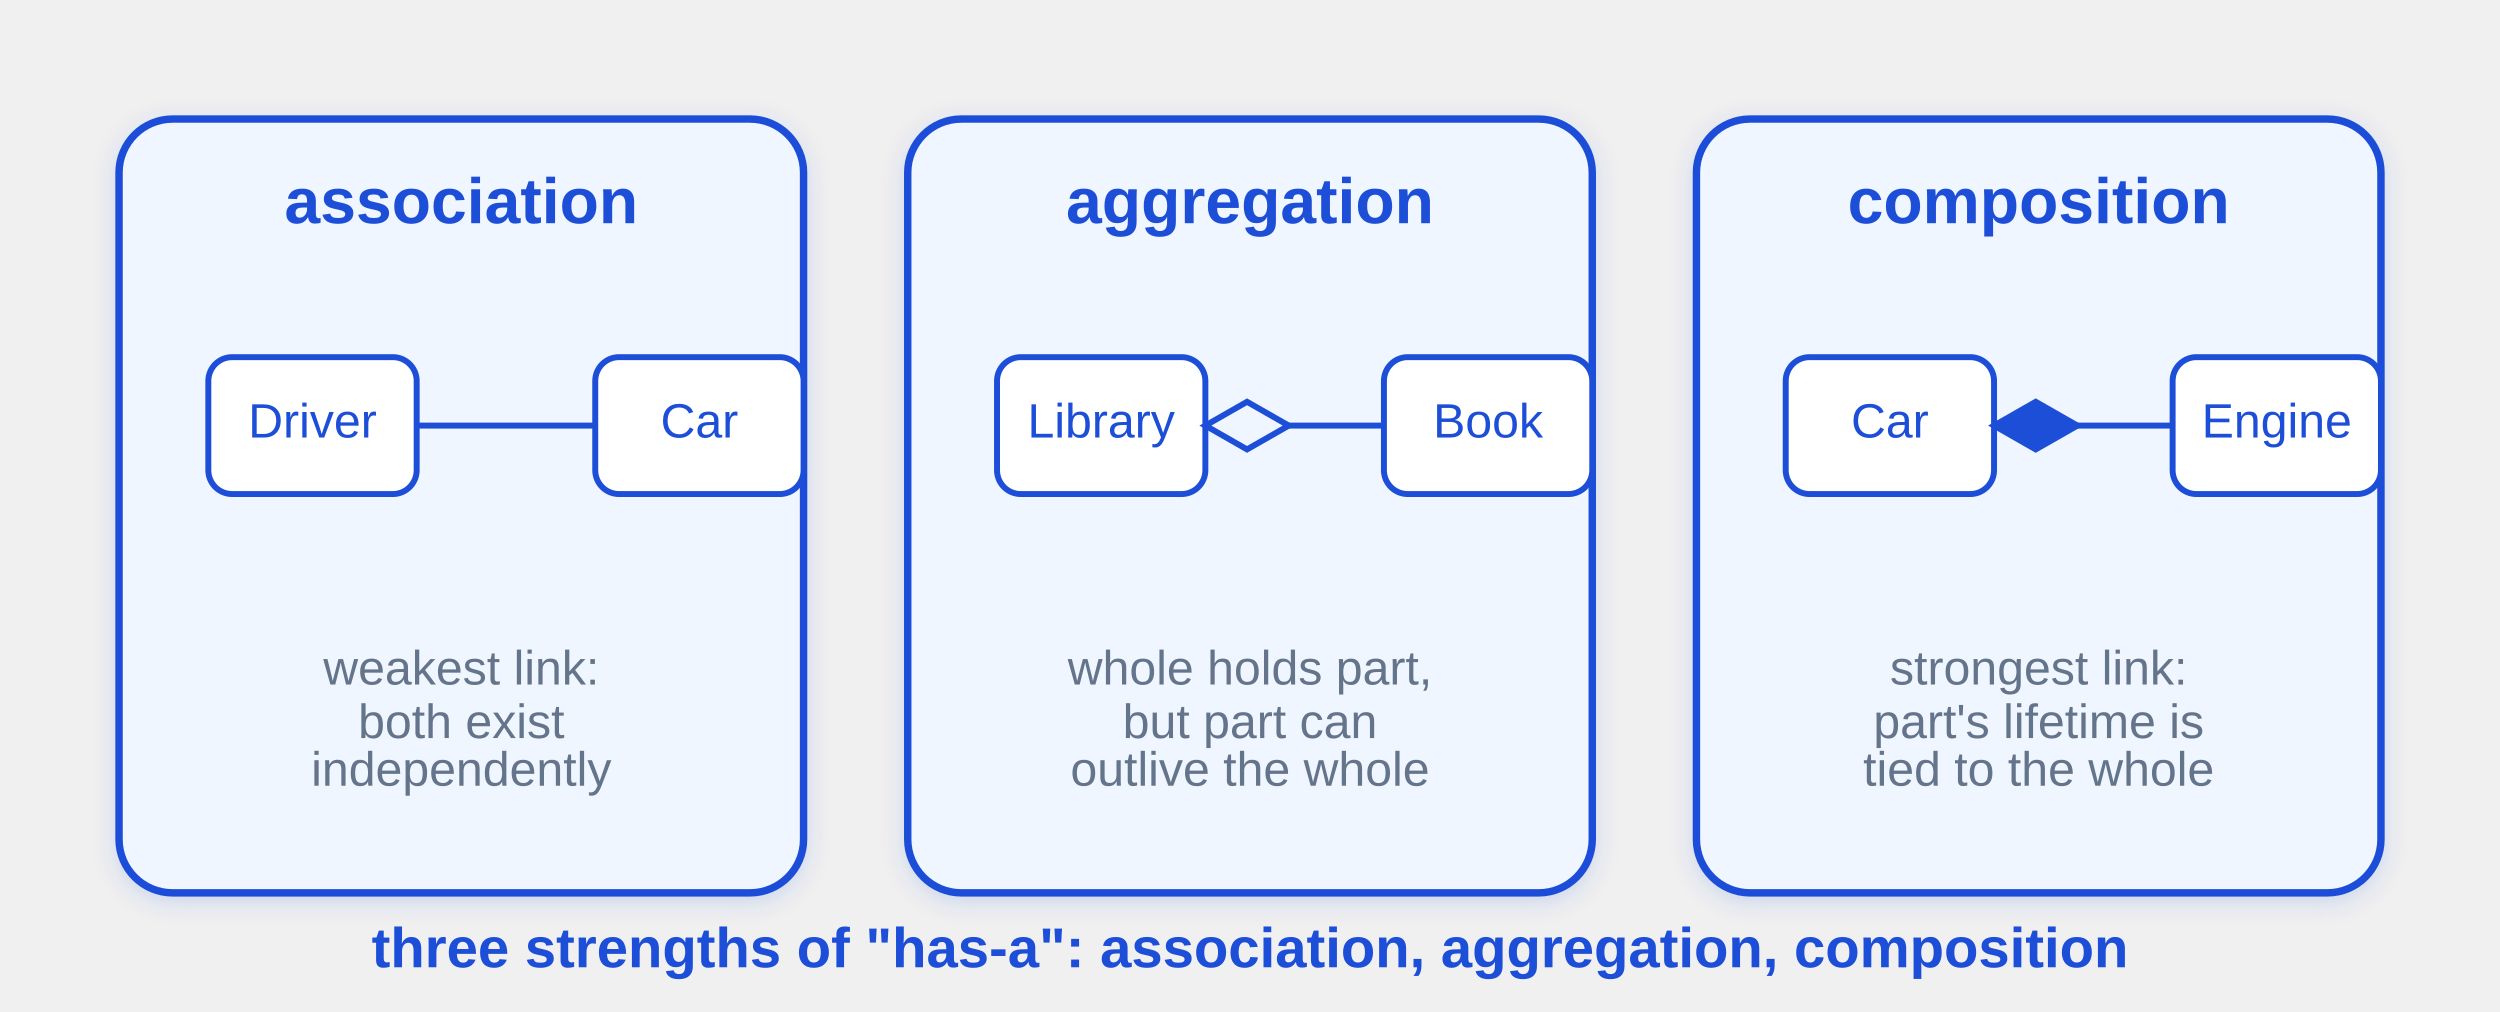
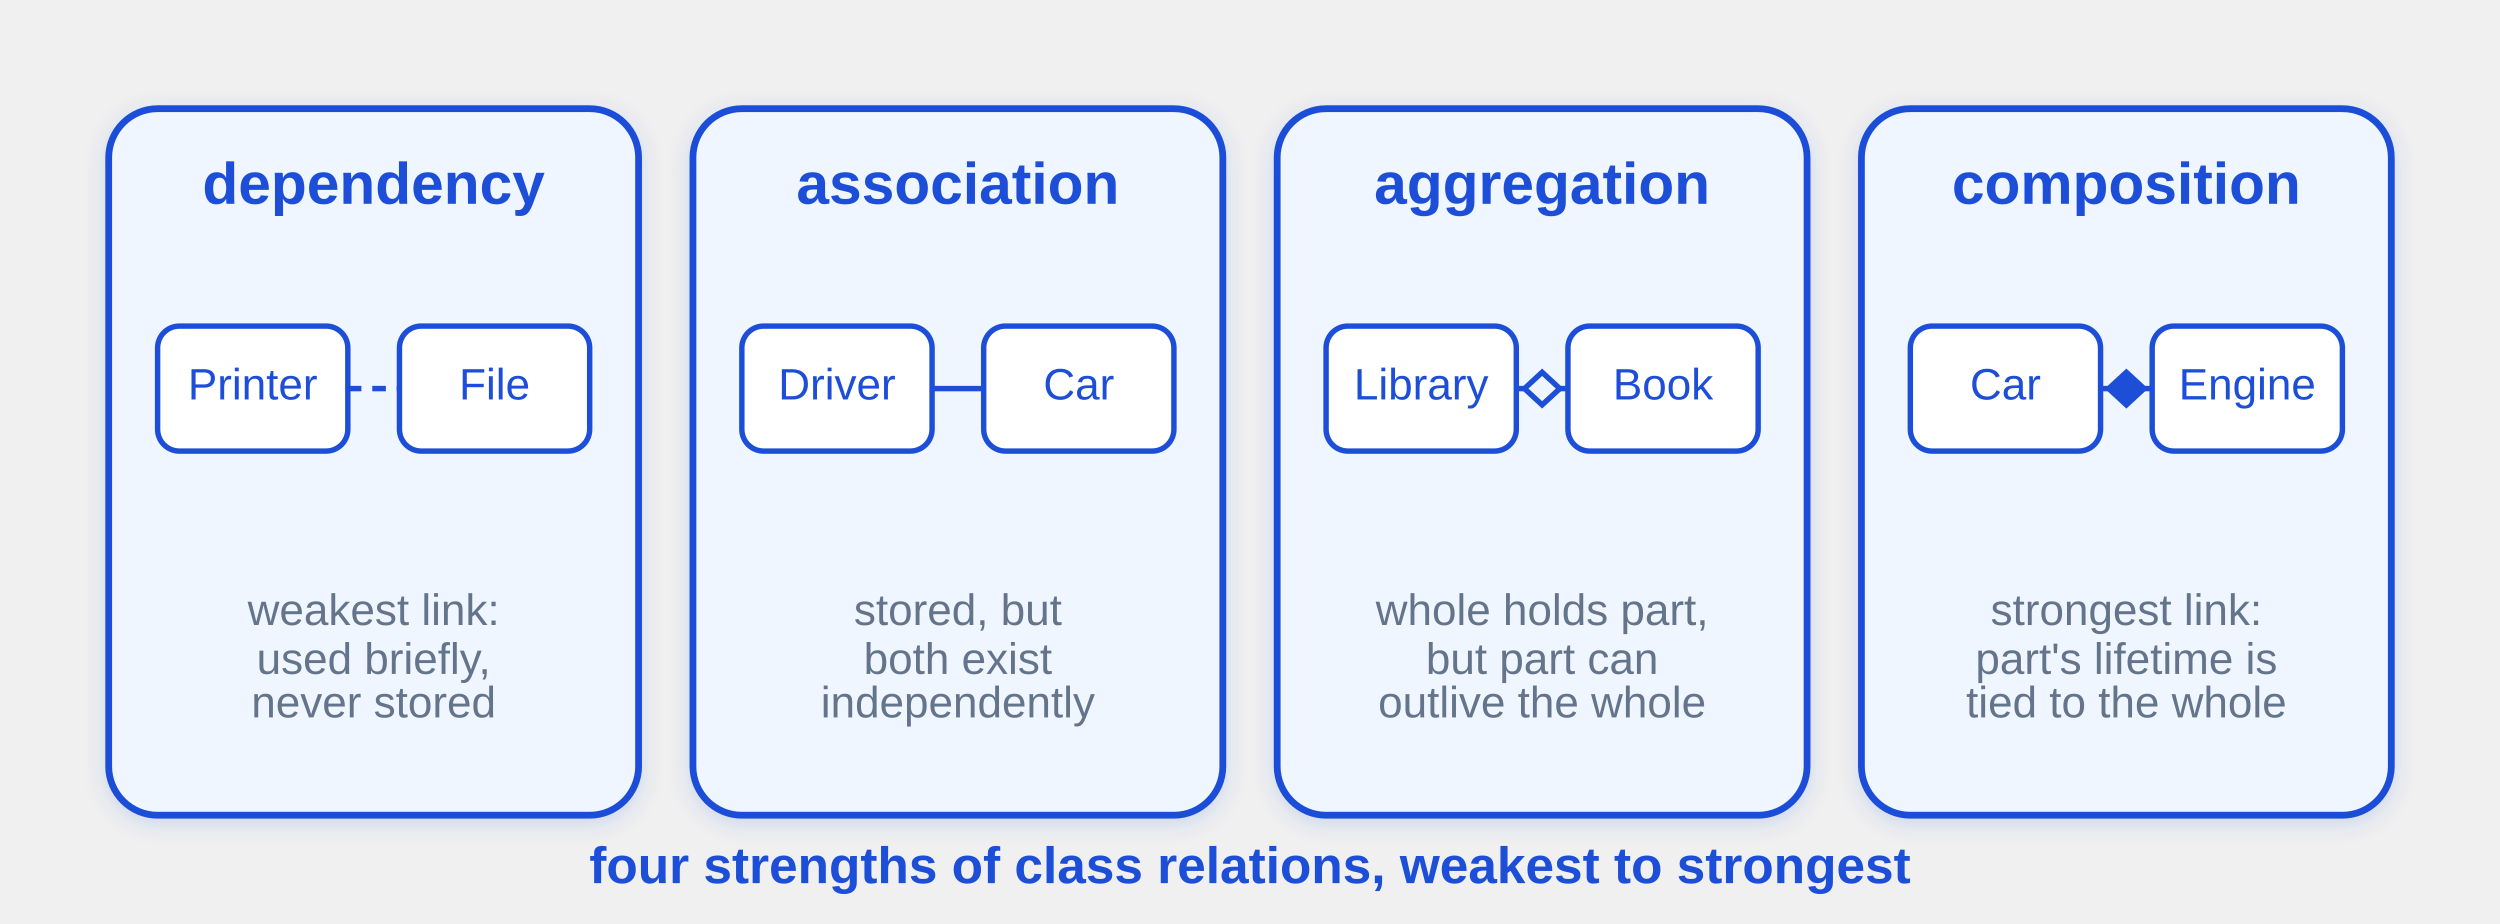
- <svg xmlns="http://www.w3.org/2000/svg" viewBox="0 0 840 340" font-family="'Helvetica Neue', Arial, sans-serif">
+ <svg xmlns="http://www.w3.org/2000/svg" viewBox="0 0 920 340" font-family="'Helvetica Neue', Arial, sans-serif">
  <defs>
    <filter id="softShadow" x="-30%" y="-30%" width="160%" height="160%">
      <feDropShadow dx="0" dy="2" stdDeviation="4" flood-color="#1d4ed8" flood-opacity="0.16" />
    </filter>
  </defs>
  <g filter="url(#softShadow)">
-     <rect x="40" y="40" width="230" height="260" rx="18" fill="#eff6ff" stroke="#1d4ed8" stroke-width="2.5" />
+     <rect x="40" y="40" width="195" height="260" rx="18" fill="#eff6ff" stroke="#1d4ed8" stroke-width="2.5" />
  </g>
-   <text x="155" y="75" text-anchor="middle" font-size="21.6" font-weight="700" fill="#1d4ed8">association</text>
-   <rect x="70" y="120" width="70" height="46" rx="8" fill="#ffffff" stroke="#1d4ed8" stroke-width="2" />
-   <text x="105" y="147" text-anchor="middle" font-size="16.2" fill="#1d4ed8">Driver</text>
-   <line x1="140" y1="143" x2="200" y2="143" stroke="#1d4ed8" stroke-width="2" />
-   <rect x="200" y="120" width="70" height="46" rx="8" fill="#ffffff" stroke="#1d4ed8" stroke-width="2" />
-   <text x="235" y="147" text-anchor="middle" font-size="16.2" fill="#1d4ed8">Car</text>
-   <text x="155" y="230" text-anchor="middle" font-size="16.2" fill="#64748b">weakest link:</text>
-   <text x="155" y="248" text-anchor="middle" font-size="16.2" fill="#64748b">both exist</text>
-   <text x="155" y="264" text-anchor="middle" font-size="16.2" fill="#64748b">independently</text>
+   <text x="137.5" y="75" text-anchor="middle" font-size="21.6" font-weight="700" fill="#1d4ed8">dependency</text>
+   <rect x="58" y="120" width="70" height="46" rx="8" fill="#ffffff" stroke="#1d4ed8" stroke-width="2" />
+   <text x="93" y="147" text-anchor="middle" font-size="16.2" fill="#1d4ed8">Printer</text>
+   <line x1="128" y1="143" x2="147" y2="143" stroke="#1d4ed8" stroke-width="2" stroke-dasharray="5,4" />
+   <rect x="147" y="120" width="70" height="46" rx="8" fill="#ffffff" stroke="#1d4ed8" stroke-width="2" />
+   <text x="182" y="147" text-anchor="middle" font-size="16.2" fill="#1d4ed8">File</text>
+   <text x="137.5" y="230" text-anchor="middle" font-size="16.2" fill="#64748b">weakest link:</text>
+   <text x="137.5" y="248" text-anchor="middle" font-size="16.2" fill="#64748b">used briefly,</text>
+   <text x="137.5" y="264" text-anchor="middle" font-size="16.2" fill="#64748b">never stored</text>
  <g filter="url(#softShadow)">
-     <rect x="305" y="40" width="230" height="260" rx="18" fill="#eff6ff" stroke="#1d4ed8" stroke-width="2.5" />
+     <rect x="255" y="40" width="195" height="260" rx="18" fill="#eff6ff" stroke="#1d4ed8" stroke-width="2.5" />
  </g>
-   <text x="420" y="75" text-anchor="middle" font-size="21.6" font-weight="700" fill="#1d4ed8">aggregation</text>
-   <rect x="335" y="120" width="70" height="46" rx="8" fill="#ffffff" stroke="#1d4ed8" stroke-width="2" />
-   <text x="370" y="147" text-anchor="middle" font-size="16.2" fill="#1d4ed8">Library</text>
-   <path d="M405,143 L465,143" stroke="#1d4ed8" stroke-width="2" />
-   <path d="M405,143 l14,-8 14,8 -14,8 z" fill="#eff6ff" stroke="#1d4ed8" stroke-width="2" />
-   <rect x="465" y="120" width="70" height="46" rx="8" fill="#ffffff" stroke="#1d4ed8" stroke-width="2" />
-   <text x="500" y="147" text-anchor="middle" font-size="16.2" fill="#1d4ed8">Book</text>
-   <text x="420" y="230" text-anchor="middle" font-size="16.2" fill="#64748b">whole holds part,</text>
-   <text x="420" y="248" text-anchor="middle" font-size="16.2" fill="#64748b">but part can</text>
-   <text x="420" y="264" text-anchor="middle" font-size="16.2" fill="#64748b">outlive the whole</text>
+   <text x="352.5" y="75" text-anchor="middle" font-size="21.6" font-weight="700" fill="#1d4ed8">association</text>
+   <rect x="273" y="120" width="70" height="46" rx="8" fill="#ffffff" stroke="#1d4ed8" stroke-width="2" />
+   <text x="308" y="147" text-anchor="middle" font-size="16.2" fill="#1d4ed8">Driver</text>
+   <line x1="343" y1="143" x2="362" y2="143" stroke="#1d4ed8" stroke-width="2" />
+   <rect x="362" y="120" width="70" height="46" rx="8" fill="#ffffff" stroke="#1d4ed8" stroke-width="2" />
+   <text x="397" y="147" text-anchor="middle" font-size="16.2" fill="#1d4ed8">Car</text>
+   <text x="352.5" y="230" text-anchor="middle" font-size="16.2" fill="#64748b">stored, but</text>
+   <text x="352.5" y="248" text-anchor="middle" font-size="16.2" fill="#64748b">both exist</text>
+   <text x="352.5" y="264" text-anchor="middle" font-size="16.2" fill="#64748b">independently</text>
  <g filter="url(#softShadow)">
-     <rect x="570" y="40" width="230" height="260" rx="18" fill="#eff6ff" stroke="#1d4ed8" stroke-width="2.5" />
+     <rect x="470" y="40" width="195" height="260" rx="18" fill="#eff6ff" stroke="#1d4ed8" stroke-width="2.5" />
  </g>
-   <text x="685" y="75" text-anchor="middle" font-size="21.6" font-weight="700" fill="#1d4ed8">composition</text>
-   <rect x="600" y="120" width="70" height="46" rx="8" fill="#ffffff" stroke="#1d4ed8" stroke-width="2" />
-   <text x="635" y="147" text-anchor="middle" font-size="16.2" fill="#1d4ed8">Car</text>
-   <path d="M670,143 L730,143" stroke="#1d4ed8" stroke-width="2" />
-   <path d="M670,143 l14,-8 14,8 -14,8 z" fill="#1d4ed8" stroke="#1d4ed8" stroke-width="2" />
-   <rect x="730" y="120" width="70" height="46" rx="8" fill="#ffffff" stroke="#1d4ed8" stroke-width="2" />
-   <text x="765" y="147" text-anchor="middle" font-size="16.2" fill="#1d4ed8">Engine</text>
-   <text x="685" y="230" text-anchor="middle" font-size="16.2" fill="#64748b">strongest link:</text>
-   <text x="685" y="248" text-anchor="middle" font-size="16.2" fill="#64748b">part's lifetime is</text>
-   <text x="685" y="264" text-anchor="middle" font-size="16.2" fill="#64748b">tied to the whole</text>
-   <text x="420" y="325" text-anchor="middle" font-size="18.9" fill="#1d4ed8" font-weight="600">three strengths of "has-a": association, aggregation, composition</text>
+   <text x="567.5" y="75" text-anchor="middle" font-size="21.6" font-weight="700" fill="#1d4ed8">aggregation</text>
+   <rect x="488" y="120" width="70" height="46" rx="8" fill="#ffffff" stroke="#1d4ed8" stroke-width="2" />
+   <text x="523" y="147" text-anchor="middle" font-size="16.2" fill="#1d4ed8">Library</text>
+   <path d="M558,143 L561,143" stroke="#1d4ed8" stroke-width="2" />
+   <path d="M561,143 l6.5,-6 6.5,6 -6.5,6 z" fill="#eff6ff" stroke="#1d4ed8" stroke-width="2" />
+   <path d="M574,143 L577,143" stroke="#1d4ed8" stroke-width="2" />
+   <rect x="577" y="120" width="70" height="46" rx="8" fill="#ffffff" stroke="#1d4ed8" stroke-width="2" />
+   <text x="612" y="147" text-anchor="middle" font-size="16.2" fill="#1d4ed8">Book</text>
+   <text x="567.5" y="230" text-anchor="middle" font-size="16.2" fill="#64748b">whole holds part,</text>
+   <text x="567.5" y="248" text-anchor="middle" font-size="16.2" fill="#64748b">but part can</text>
+   <text x="567.5" y="264" text-anchor="middle" font-size="16.2" fill="#64748b">outlive the whole</text>
+   <g filter="url(#softShadow)">
+     <rect x="685" y="40" width="195" height="260" rx="18" fill="#eff6ff" stroke="#1d4ed8" stroke-width="2.5" />
+   </g>
+   <text x="782.5" y="75" text-anchor="middle" font-size="21.6" font-weight="700" fill="#1d4ed8">composition</text>
+   <rect x="703" y="120" width="70" height="46" rx="8" fill="#ffffff" stroke="#1d4ed8" stroke-width="2" />
+   <text x="738" y="147" text-anchor="middle" font-size="16.2" fill="#1d4ed8">Car</text>
+   <path d="M773,143 L776,143" stroke="#1d4ed8" stroke-width="2" />
+   <path d="M776,143 l6.5,-6 6.5,6 -6.5,6 z" fill="#1d4ed8" stroke="#1d4ed8" stroke-width="2" />
+   <path d="M789,143 L792,143" stroke="#1d4ed8" stroke-width="2" />
+   <rect x="792" y="120" width="70" height="46" rx="8" fill="#ffffff" stroke="#1d4ed8" stroke-width="2" />
+   <text x="827" y="147" text-anchor="middle" font-size="16.2" fill="#1d4ed8">Engine</text>
+   <text x="782.5" y="230" text-anchor="middle" font-size="16.2" fill="#64748b">strongest link:</text>
+   <text x="782.5" y="248" text-anchor="middle" font-size="16.2" fill="#64748b">part's lifetime is</text>
+   <text x="782.5" y="264" text-anchor="middle" font-size="16.2" fill="#64748b">tied to the whole</text>
+   <text x="460" y="325" text-anchor="middle" font-size="18.9" fill="#1d4ed8" font-weight="600">four strengths of class relations, weakest to strongest</text>
</svg>
